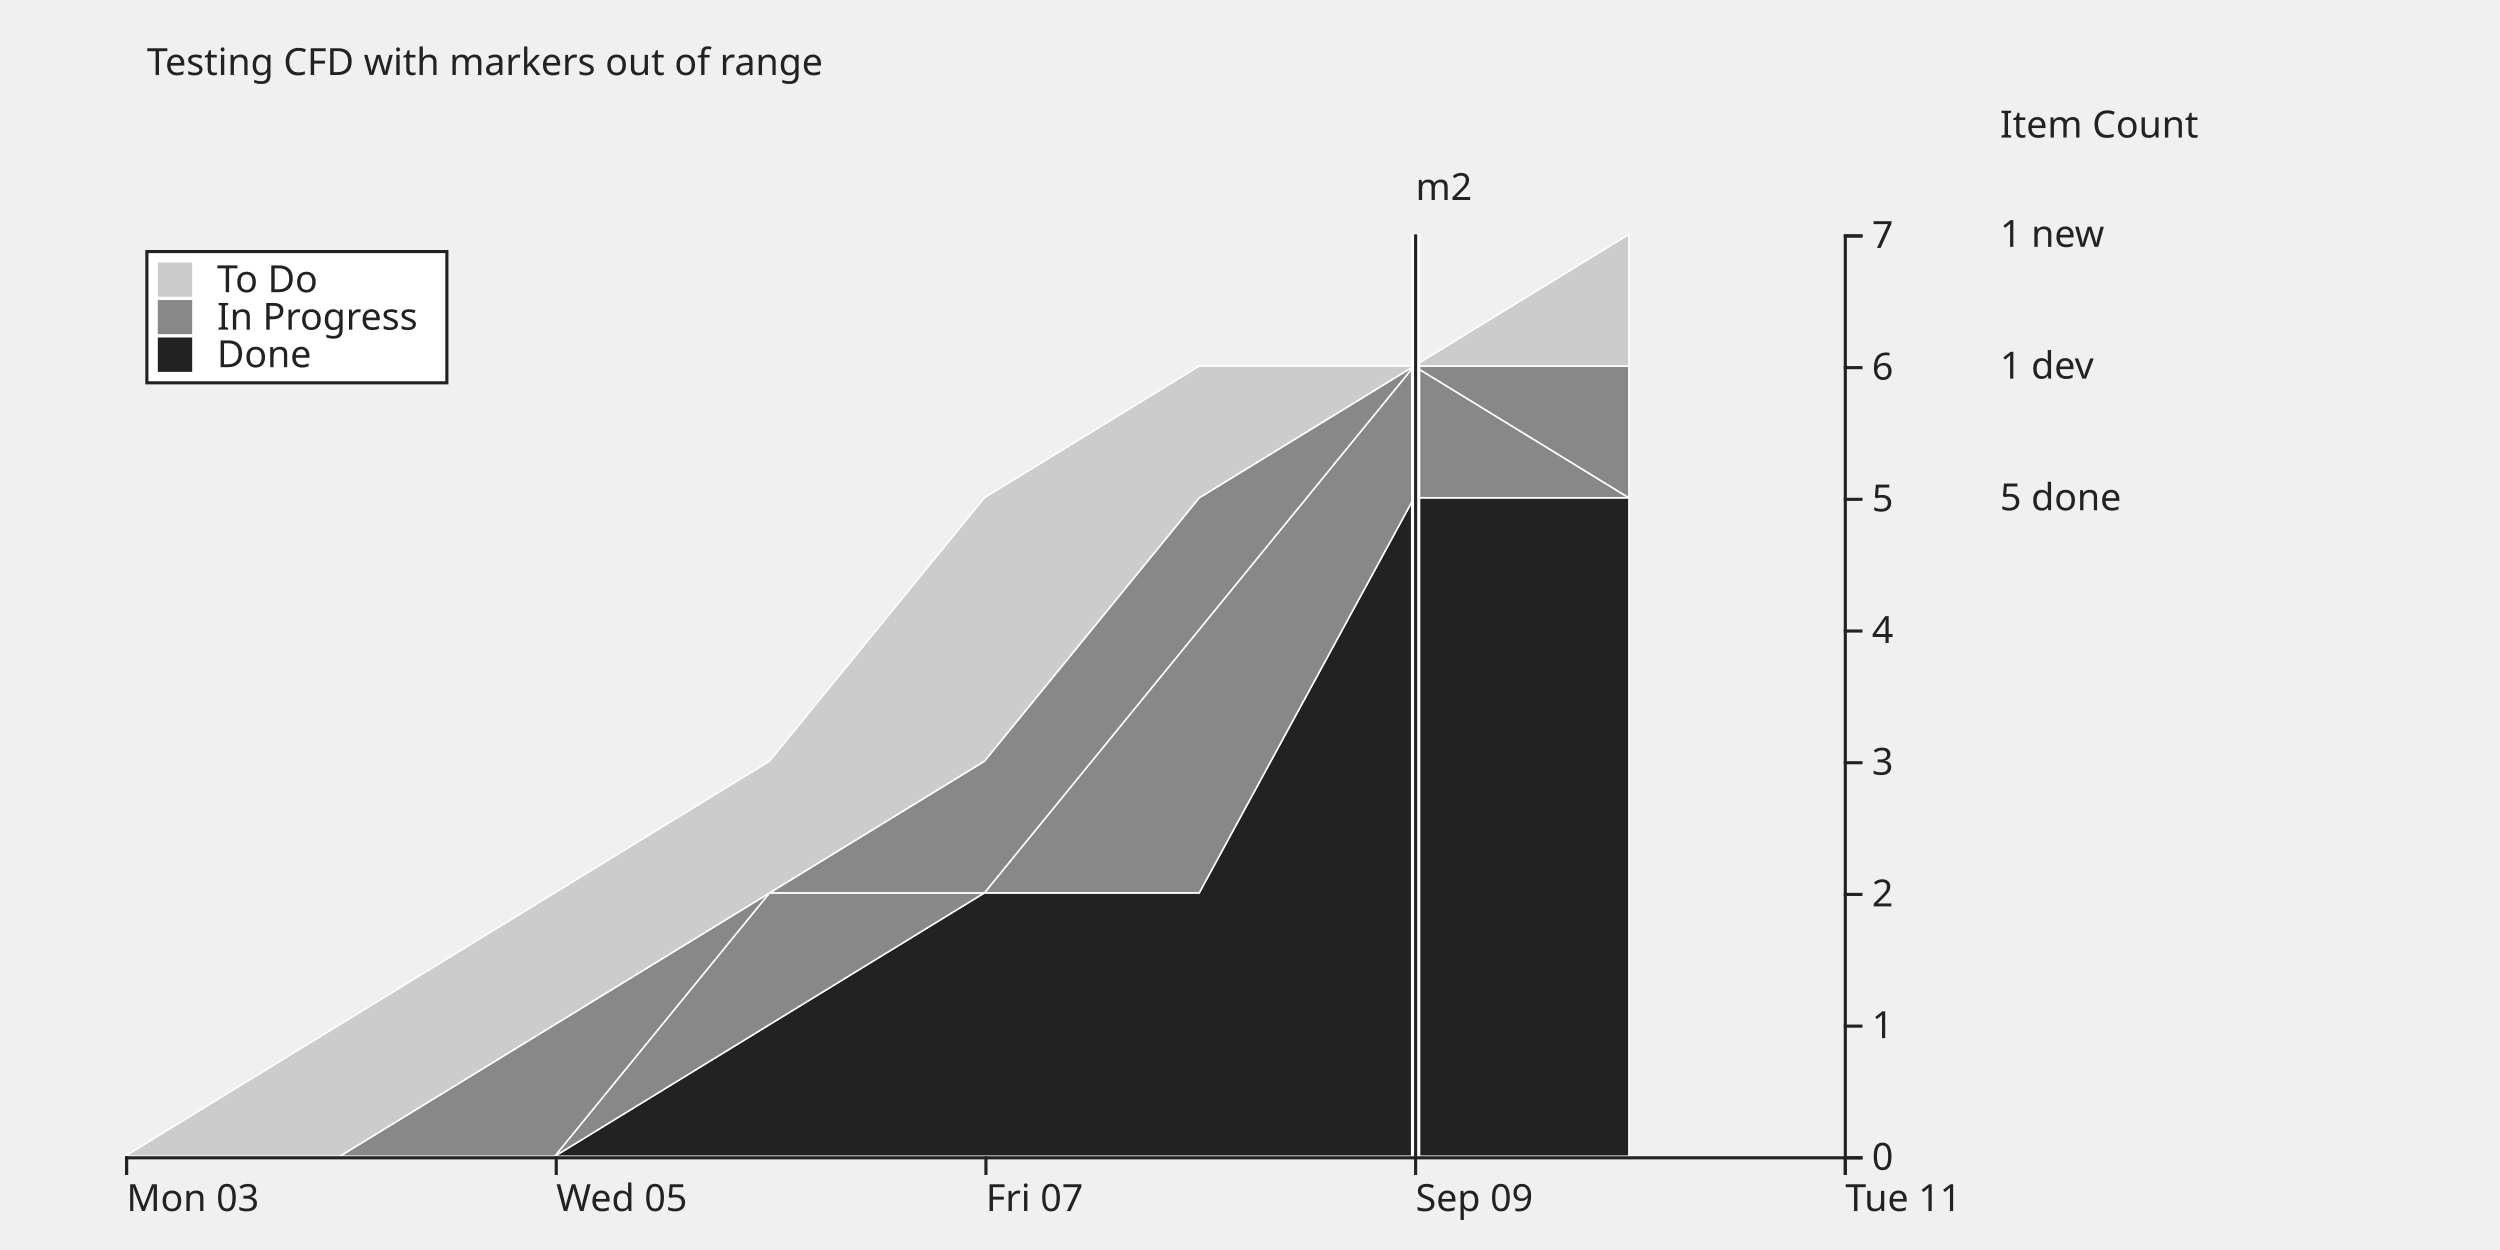
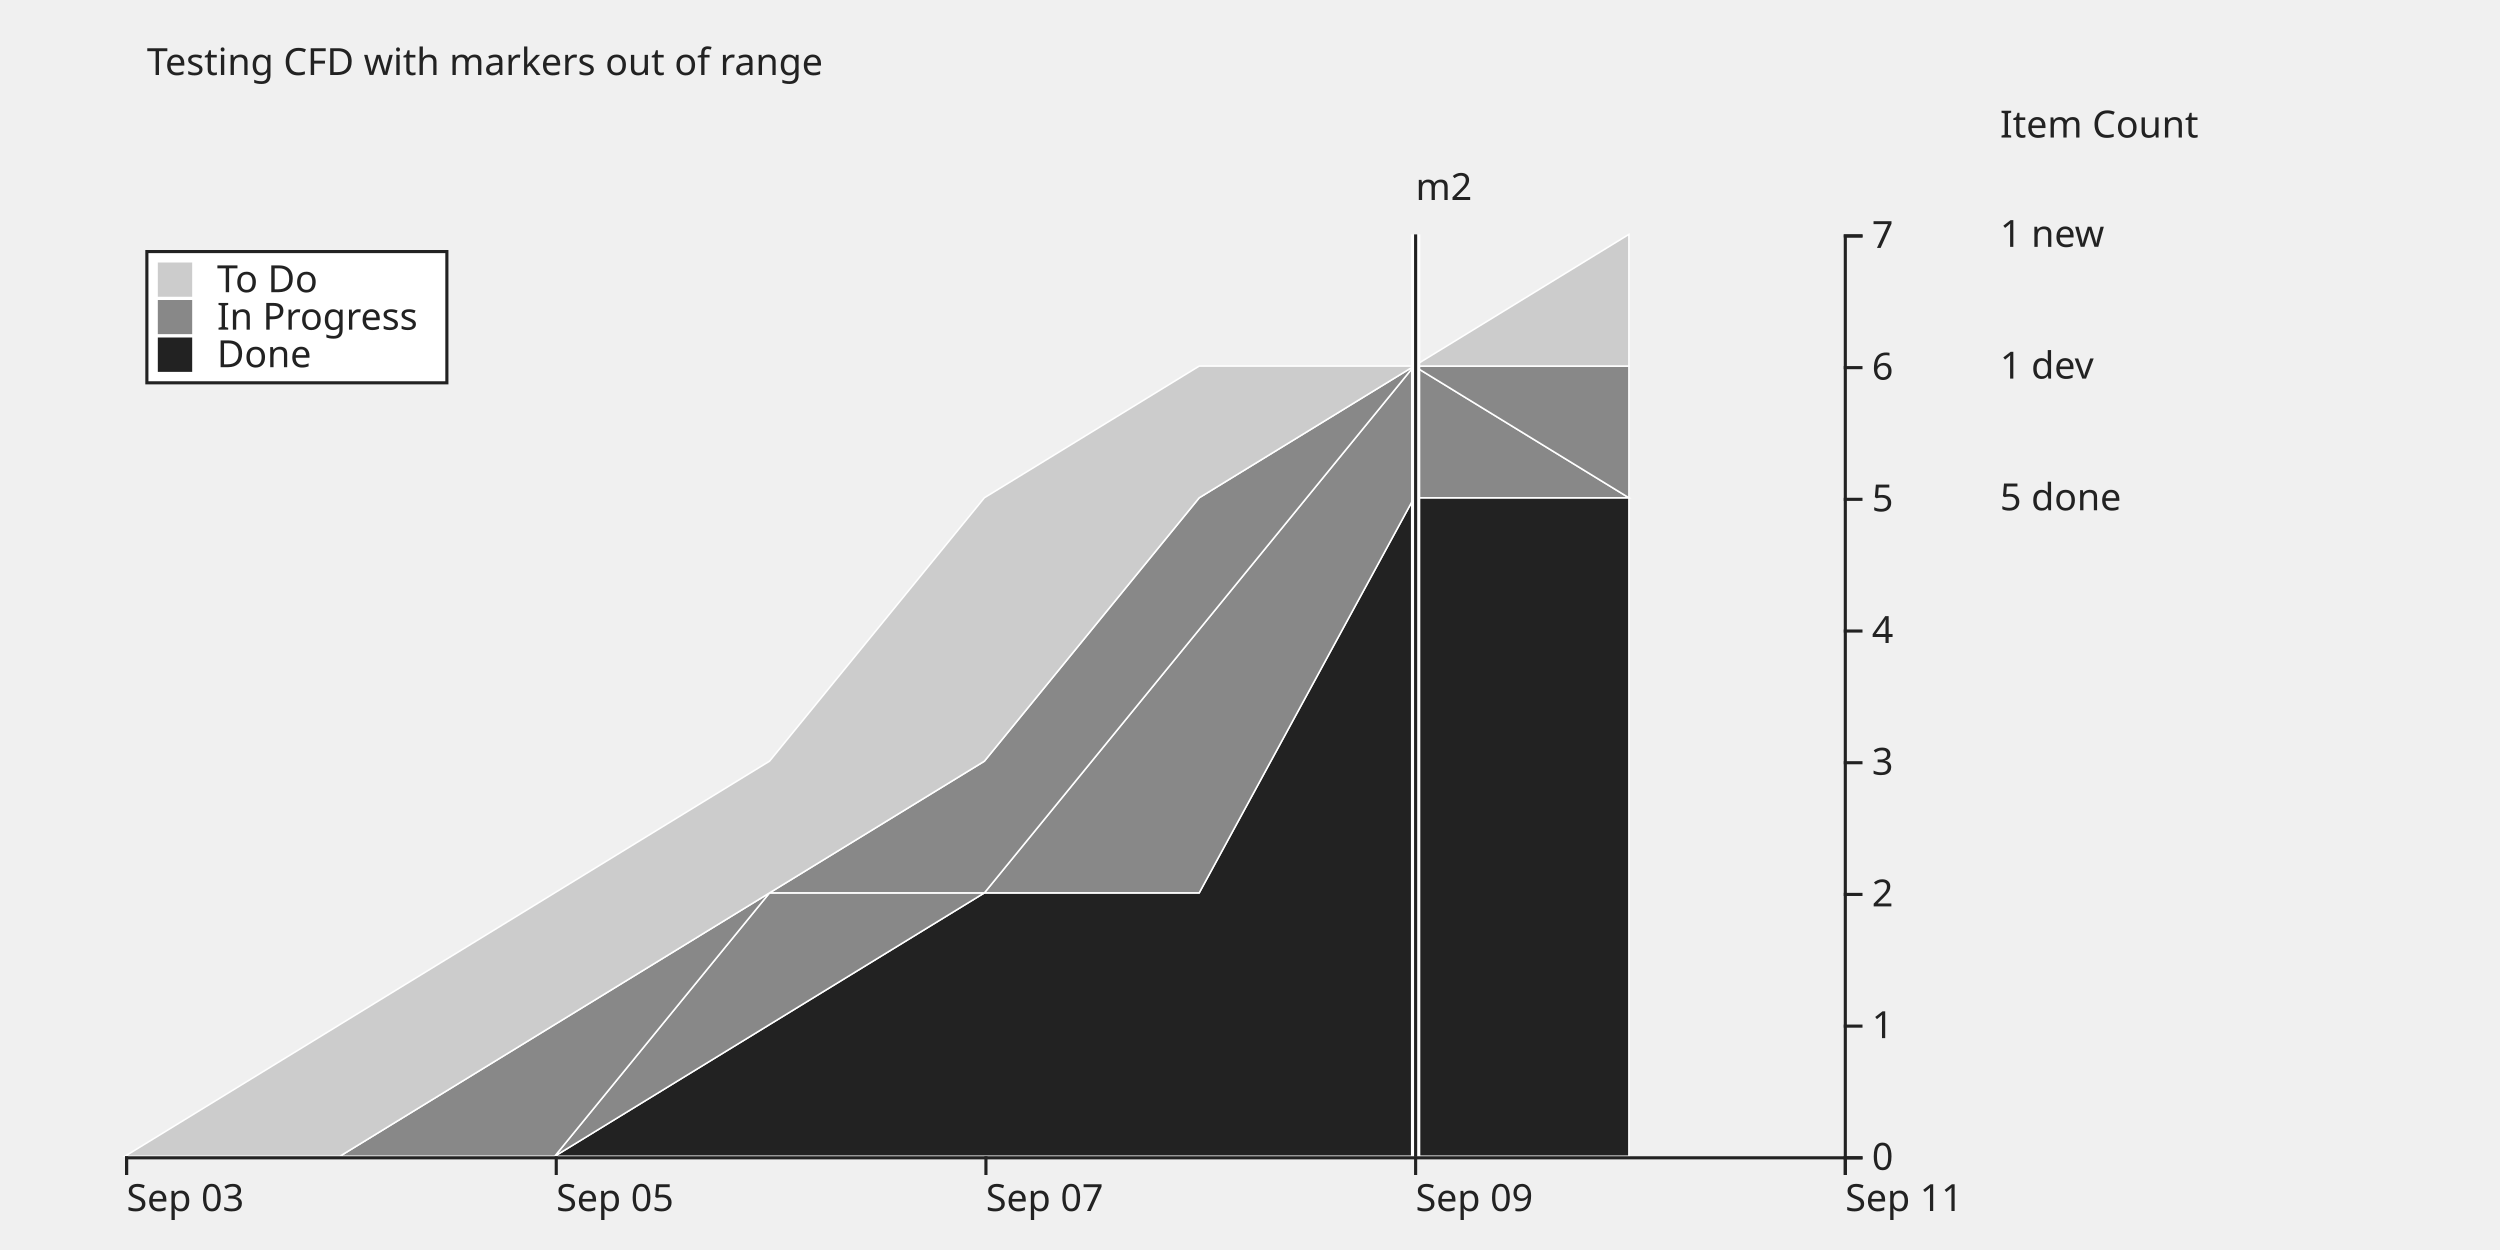
<svg xmlns="http://www.w3.org/2000/svg" width="800" height="400">
  <g transform="translate(40,75)">
    <g class="layer">
      <path class="area" style="fill: #222; stroke: #fff; stroke-width: .5;" d="M0,295L68.75,295L137.5,295L206.25,252.857L275,210.714L343.75,210.714L412.5,84.286L481.25,84.286L481.25,295L412.5,295L343.75,295L275,295L206.25,295L137.5,295L68.75,295L0,295Z" />
      <text x="600" y="84.286" dy="4px" font-size="12px" font-family="sans-serif" style="text-anchor: start; fill: #222;">5 done</text>
    </g>
    <g class="layer">
      <path class="area" style="fill: #888; stroke: #fff; stroke-width: .5;" d="M0,295L68.75,295L137.5,295L206.25,210.714L275,210.714L343.75,126.429L412.5,42.143L481.25,84.286L481.25,84.286L412.5,84.286L343.75,210.714L275,210.714L206.25,252.857L137.5,295L68.75,295L0,295Z" />
    </g>
    <g class="layer">
      <path class="area" style="fill: #888; stroke: #fff; stroke-width: .5;" d="M0,295L68.75,295L137.5,252.857L206.25,210.714L275,168.571L343.75,84.286L412.5,42.143L481.25,42.143L481.25,84.286L412.5,42.143L343.75,126.429L275,210.714L206.25,210.714L137.5,295L68.75,295L0,295Z" />
      <text x="600" y="42.143" dy="4px" font-size="12px" font-family="sans-serif" style="text-anchor: start; fill: #222;">1 dev</text>
    </g>
    <g class="layer">
      <path class="area" style="fill: #ccc; stroke: #fff; stroke-width: .5;" d="M0,295L68.75,252.857L137.5,210.714L206.25,168.571L275,84.286L343.75,42.143L412.5,42.143L481.25,0L481.25,42.143L412.5,42.143L343.75,84.286L275,168.571L206.25,210.714L137.5,252.857L68.75,295L0,295Z" />
      <text x="600" y="0" dy="4px" font-size="12px" font-family="sans-serif" style="text-anchor: start; fill: #222;">1 new</text>
    </g>
    <line x1="413" y1="295" x2="413" y2="0" style="stroke-width: 3; stroke: #fff;" />
    <line x1="413" y1="295" x2="413" y2="0" style="stroke-width: 1; stroke: #222;" />
    <rect style="fill: #fff;" />
    <text x="413" y="-15" dy="4px" font-size="12px" font-family="sans-serif" style="fill: #222; text-anchor: start;">m2</text>
    <g transform="translate(0,295)" fill="none" font-size="10" font-family="sans-serif" text-anchor="middle">
      <path class="domain" stroke="currentColor" d="M0.5,6V0.5H550.5V6" style="stroke: #222;" />
      <g class="tick" opacity="1" transform="translate(0.5,0)">
        <line stroke="currentColor" y2="6" style="stroke: #222;" />
-         <text fill="currentColor" y="9" dy="0.71em" style="fill: #222; text-anchor: start;" font-size="12px" font-family="sans-serif">Mon 03</text>
+         <text fill="currentColor" y="9" dy="0.71em" style="fill: #222; text-anchor: start;" font-size="12px" font-family="sans-serif">Sep 03</text>
      </g>
      <g class="tick" opacity="1" transform="translate(138,0)">
        <line stroke="currentColor" y2="6" style="stroke: #222;" />
-         <text fill="currentColor" y="9" dy="0.71em" style="fill: #222; text-anchor: start;" font-size="12px" font-family="sans-serif">Wed 05</text>
+         <text fill="currentColor" y="9" dy="0.71em" style="fill: #222; text-anchor: start;" font-size="12px" font-family="sans-serif">Sep 05</text>
      </g>
      <g class="tick" opacity="1" transform="translate(275.5,0)">
        <line stroke="currentColor" y2="6" style="stroke: #222;" />
-         <text fill="currentColor" y="9" dy="0.71em" style="fill: #222; text-anchor: start;" font-size="12px" font-family="sans-serif">Fri 07</text>
+         <text fill="currentColor" y="9" dy="0.71em" style="fill: #222; text-anchor: start;" font-size="12px" font-family="sans-serif">Sep 07</text>
      </g>
      <g class="tick" opacity="1" transform="translate(413,0)">
        <line stroke="currentColor" y2="6" style="stroke: #222;" />
        <text fill="currentColor" y="9" dy="0.71em" style="fill: #222; text-anchor: start;" font-size="12px" font-family="sans-serif">Sep 09</text>
      </g>
      <g class="tick" opacity="1" transform="translate(550.5,0)">
        <line stroke="currentColor" y2="6" style="stroke: #222;" />
-         <text fill="currentColor" y="9" dy="0.71em" style="fill: #222; text-anchor: start;" font-size="12px" font-family="sans-serif">Tue 11</text>
+         <text fill="currentColor" y="9" dy="0.71em" style="fill: #222; text-anchor: start;" font-size="12px" font-family="sans-serif">Sep 11</text>
      </g>
    </g>
    <g transform="translate(550 ,0)" fill="none" font-size="10" font-family="sans-serif" text-anchor="start">
      <path class="domain" stroke="currentColor" d="M6,295.5H0.5V0.5H6" style="stroke: #222;" />
      <g class="tick" opacity="1" transform="translate(0,295.5)">
        <line stroke="currentColor" x2="6" style="stroke: #222;" />
        <text fill="currentColor" x="9" dy="0.32em" style="fill: #222;" text-anchor="start" font-size="12px" font-family="sans-serif">0</text>
      </g>
      <g class="tick" opacity="1" transform="translate(0,253.3571)">
        <line stroke="currentColor" x2="6" style="stroke: #222;" />
        <text fill="currentColor" x="9" dy="0.32em" style="fill: #222;" text-anchor="start" font-size="12px" font-family="sans-serif">1</text>
      </g>
      <g class="tick" opacity="1" transform="translate(0,211.2143)">
        <line stroke="currentColor" x2="6" style="stroke: #222;" />
        <text fill="currentColor" x="9" dy="0.32em" style="fill: #222;" text-anchor="start" font-size="12px" font-family="sans-serif">2</text>
      </g>
      <g class="tick" opacity="1" transform="translate(0,169.0714)">
        <line stroke="currentColor" x2="6" style="stroke: #222;" />
        <text fill="currentColor" x="9" dy="0.32em" style="fill: #222;" text-anchor="start" font-size="12px" font-family="sans-serif">3</text>
      </g>
      <g class="tick" opacity="1" transform="translate(0,126.9286)">
        <line stroke="currentColor" x2="6" style="stroke: #222;" />
        <text fill="currentColor" x="9" dy="0.32em" style="fill: #222;" text-anchor="start" font-size="12px" font-family="sans-serif">4</text>
      </g>
      <g class="tick" opacity="1" transform="translate(0,84.78571)">
        <line stroke="currentColor" x2="6" style="stroke: #222;" />
        <text fill="currentColor" x="9" dy="0.32em" style="fill: #222;" text-anchor="start" font-size="12px" font-family="sans-serif">5</text>
      </g>
      <g class="tick" opacity="1" transform="translate(0,42.64286)">
        <line stroke="currentColor" x2="6" style="stroke: #222;" />
        <text fill="currentColor" x="9" dy="0.32em" style="fill: #222;" text-anchor="start" font-size="12px" font-family="sans-serif">6</text>
      </g>
      <g class="tick" opacity="1" transform="translate(0,0.5)">
        <line stroke="currentColor" x2="6" style="stroke: #222;" />
        <text fill="currentColor" x="9" dy="0.32em" style="fill: #222;" text-anchor="start" font-size="12px" font-family="sans-serif">7</text>
      </g>
    </g>
    <text x="7" y="-55" dy="4px" font-size="12px" font-family="sans-serif" style="text-anchor: start; fill: #222;">Testing CFD with markers out of range</text>
    <rect x="7" y="5.5" width="96" height="42" style="fill: #fff; stroke: #222;" />
    <rect x="10" y="8.5" width="12" height="12" style="fill: #ccc; stroke: #fff;" />
    <text x="29.44" y="14.5" dy="4px" font-size="12px" font-family="sans-serif" style="text-anchor: start; fill: #222;">To Do</text>
    <rect x="10" y="20.5" width="12" height="12" style="fill: #888; stroke: #fff;" />
    <text x="29.44" y="26.5" dy="4px" font-size="12px" font-family="sans-serif" style="text-anchor: start; fill: #222;">In Progress</text>
    <rect x="10" y="32.5" width="12" height="12" style="fill: #222; stroke: #fff;" />
    <text x="29.44" y="38.5" dy="4px" font-size="12px" font-family="sans-serif" style="text-anchor: start; fill: #222;">Done</text>
    <text x="600" y="-35" dy="4px" font-size="12px" font-family="sans-serif" style="text-anchor: start; fill: #222;">Item Count</text>
    <rect fill="#fff" stroke="#222" class="focus-item" width="12" height="12" style="display: none;" />
    <text dy="4px" font-size="12px" font-family="sans-serif" style="text-anchor: start; fill: #222; display: none;" />
    <text dy="4px" font-size="12px" font-family="sans-serif" style="text-anchor: start; fill: #222; display: none;" />
    <text dy="4px" font-size="12px" font-family="sans-serif" style="text-anchor: start; fill: #222; display: none;" />
    <text dy="4px" font-size="12px" font-family="sans-serif" style="text-anchor: start; fill: #222; display: none;" />
    <text dy="4px" font-size="12px" font-family="sans-serif" style="text-anchor: start; fill: #222; display: none;" />
    <text dy="4px" font-size="12px" font-family="sans-serif" style="text-anchor: start; fill: #222; display: none;" />
    <text dy="4px" font-size="12px" font-family="sans-serif" style="text-anchor: start; fill: #222; display: none;" />
    <text dy="4px" font-size="12px" font-family="sans-serif" style="text-anchor: start; fill: #222; display: none;" />
    <text dy="4px" font-size="12px" font-family="sans-serif" style="text-anchor: start; fill: #222; display: none;" />
    <text dy="4px" font-size="12px" font-family="sans-serif" style="text-anchor: start; fill: #222; display: none;" />
    <text dy="4px" font-size="12px" font-family="sans-serif" style="text-anchor: start; fill: #222; display: none;" />
    <text dy="4px" font-size="12px" font-family="sans-serif" style="text-anchor: start; fill: #222; display: none;" />
    <text dy="4px" font-size="12px" font-family="sans-serif" style="text-anchor: start; fill: #222; display: none;" />
    <text dy="4px" font-size="12px" font-family="sans-serif" style="text-anchor: start; fill: #222; display: none;" />
    <text dy="4px" font-size="12px" font-family="sans-serif" style="text-anchor: start; fill: #222; display: none;" />
    <text dy="4px" font-size="12px" font-family="sans-serif" style="text-anchor: start; fill: #222; display: none;" />
    <text dy="4px" font-size="12px" font-family="sans-serif" style="text-anchor: start; fill: #222; display: none;" />
    <text dy="4px" font-size="12px" font-family="sans-serif" style="text-anchor: start; fill: #222; display: none;" />
    <text dy="4px" font-size="12px" font-family="sans-serif" style="text-anchor: start; fill: #222; display: none;" />
    <text dy="4px" font-size="12px" font-family="sans-serif" style="text-anchor: start; fill: #222; display: none;" />
    <text dy="4px" font-size="12px" font-family="sans-serif" style="text-anchor: start; fill: #222; display: none;" />
    <text dy="4px" font-size="12px" font-family="sans-serif" style="text-anchor: start; fill: #222; display: none;" />
    <text dy="4px" font-size="12px" font-family="sans-serif" style="text-anchor: start; fill: #222; display: none;" />
    <text dy="4px" font-size="12px" font-family="sans-serif" style="text-anchor: start; fill: #222; display: none;" />
    <text dy="4px" font-size="12px" font-family="sans-serif" style="text-anchor: start; fill: #222; display: none;" />
    <text dy="4px" font-size="12px" font-family="sans-serif" style="text-anchor: start; fill: #222; display: none;" />
    <text dy="4px" font-size="12px" font-family="sans-serif" style="text-anchor: start; fill: #222; display: none;" />
    <text dy="4px" font-size="12px" font-family="sans-serif" style="text-anchor: start; fill: #222; display: none;" />
    <text dy="4px" font-size="12px" font-family="sans-serif" style="text-anchor: start; fill: #222; display: none;" />
    <text dy="4px" font-size="12px" font-family="sans-serif" style="text-anchor: start; fill: #222; display: none;" />
    <text dy="4px" font-size="12px" font-family="sans-serif" style="text-anchor: start; fill: #222; display: none;" />
    <text dy="4px" font-size="12px" font-family="sans-serif" style="text-anchor: start; fill: #222; display: none;" />
    <text dy="4px" font-size="12px" font-family="sans-serif" style="text-anchor: start; fill: #222; display: none;" />
    <text dy="4px" font-size="12px" font-family="sans-serif" style="text-anchor: start; fill: #222; display: none;" />
    <text dy="4px" font-size="12px" font-family="sans-serif" style="text-anchor: start; fill: #222; display: none;" />
    <text dy="4px" font-size="12px" font-family="sans-serif" style="text-anchor: start; fill: #222; display: none;" />
    <text dy="4px" font-size="12px" font-family="sans-serif" style="text-anchor: start; fill: #222; display: none;" />
    <text dy="4px" font-size="12px" font-family="sans-serif" style="text-anchor: start; fill: #222; display: none;" />
    <text dy="4px" font-size="12px" font-family="sans-serif" style="text-anchor: start; fill: #222; display: none;" />
    <text dy="4px" font-size="12px" font-family="sans-serif" style="text-anchor: start; fill: #222; display: none;" />
    <line style="display: none; stroke-width: 3; stroke: #fff;" />
    <line style="display: none; stroke-width: 1; stroke: #222;" />
    <rect width="760" height="295" fill="transparent" />
  </g>
</svg>
